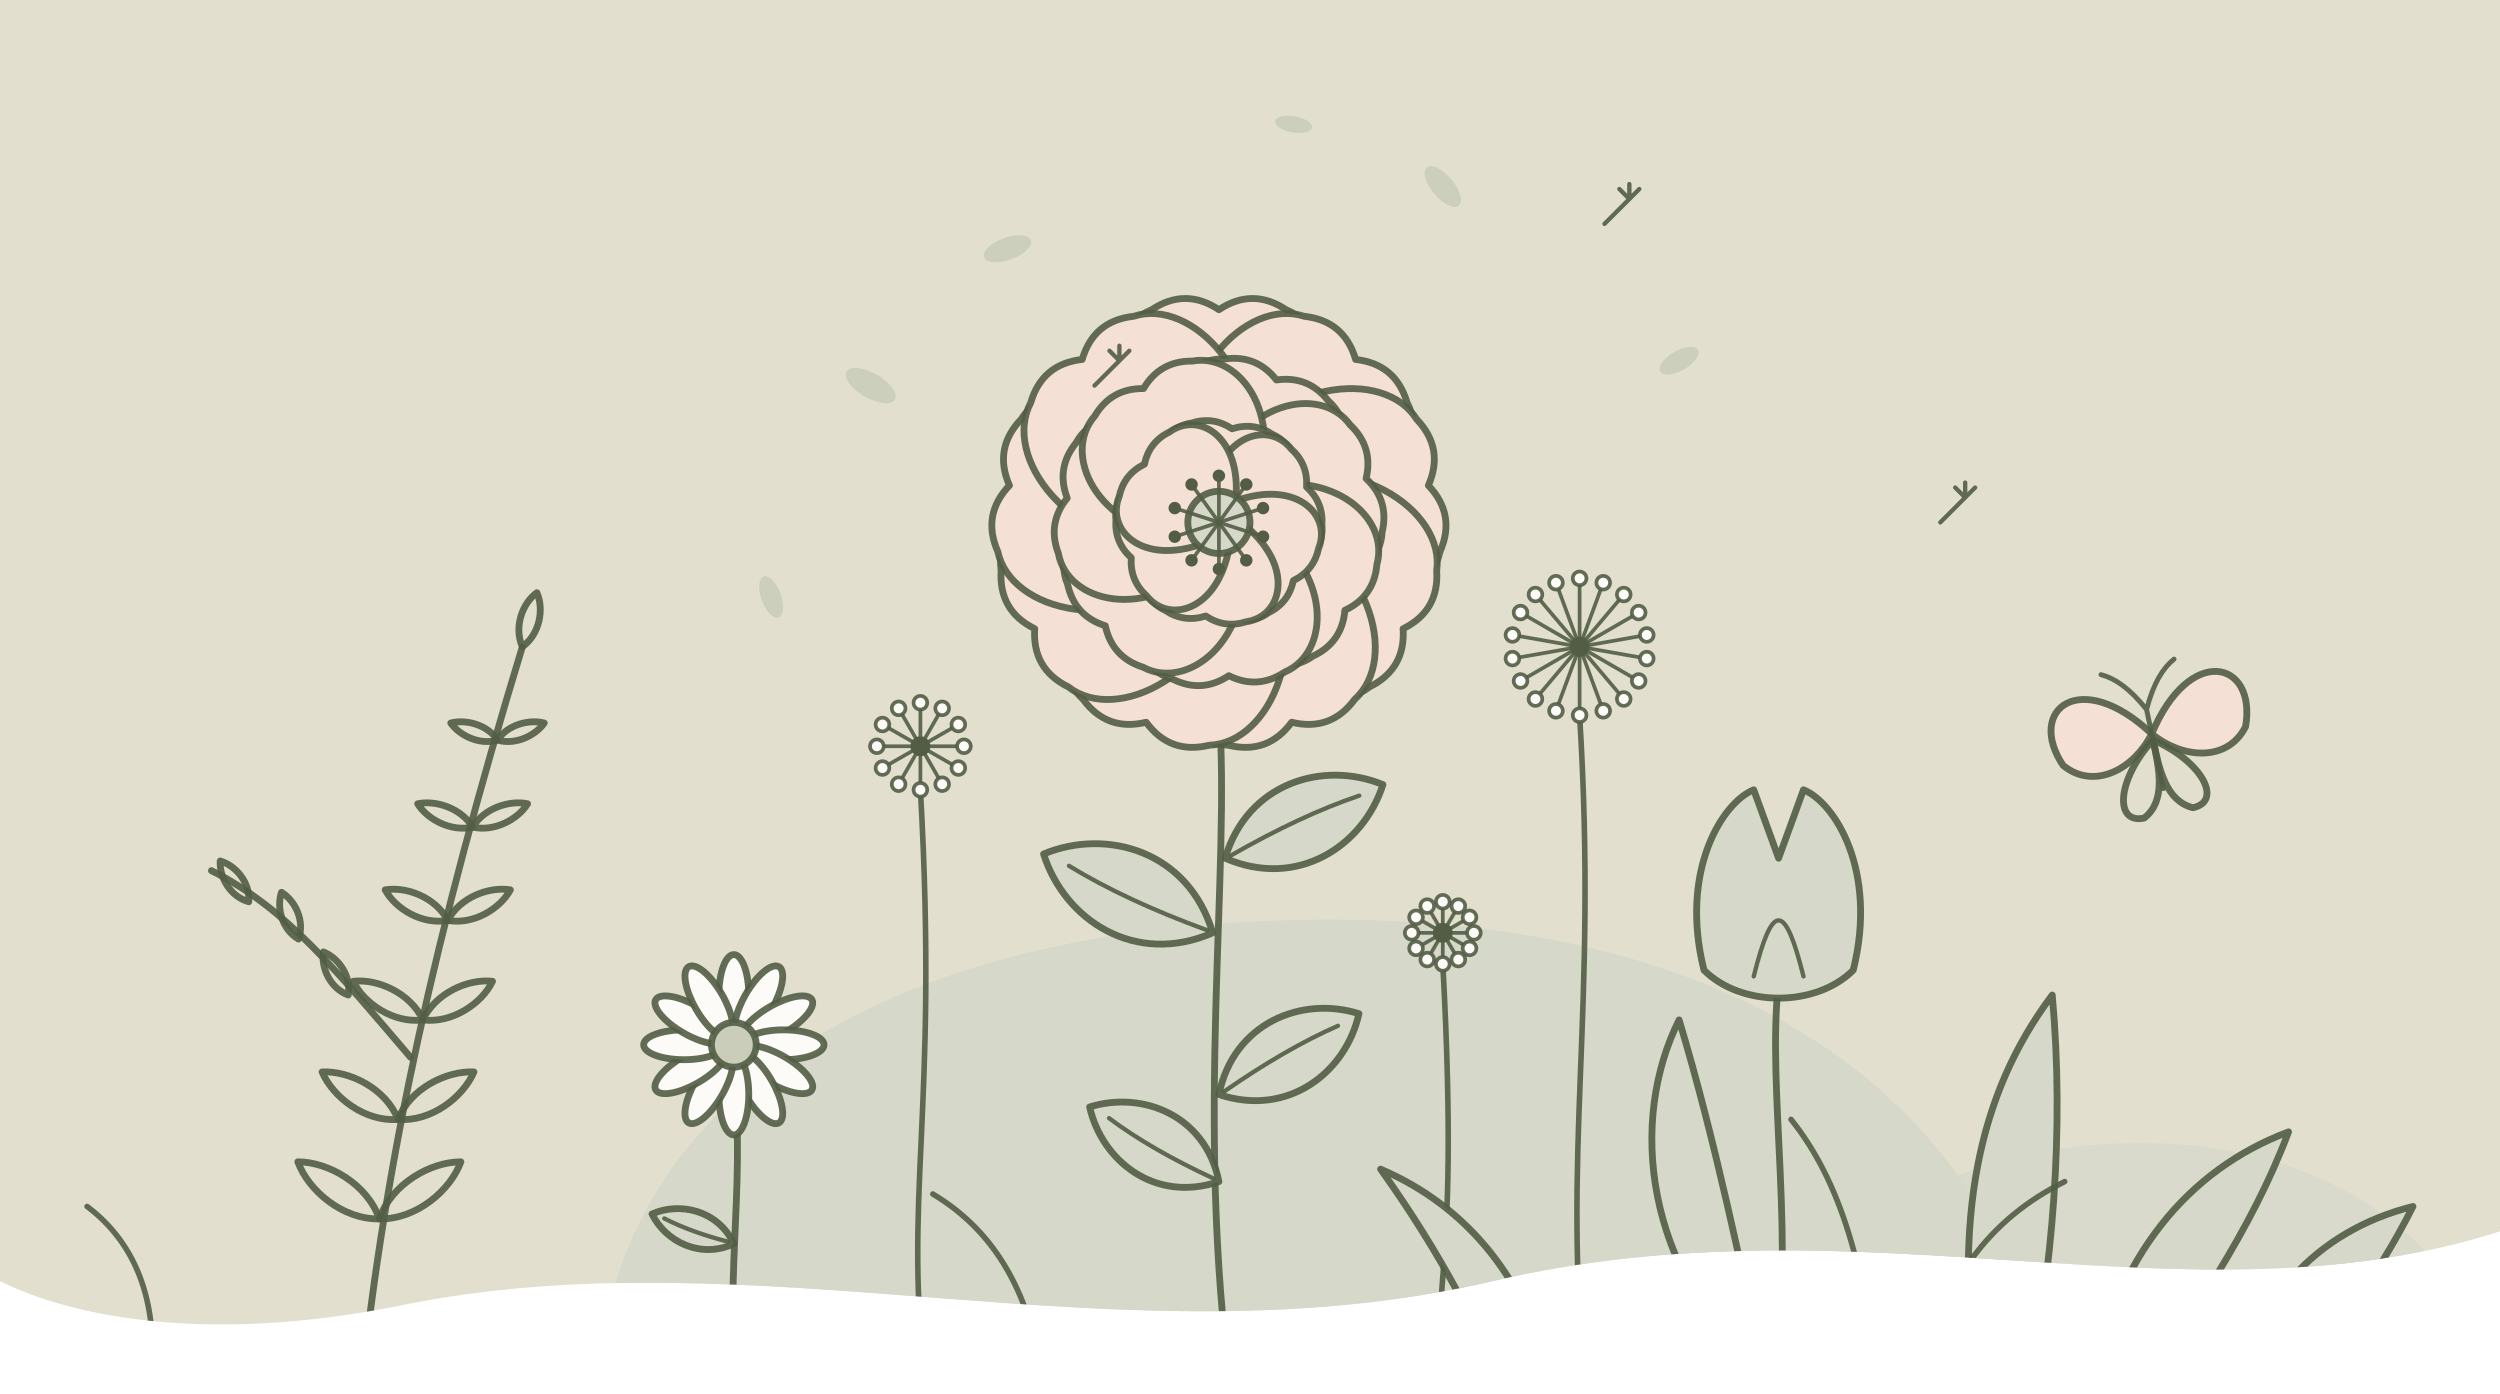
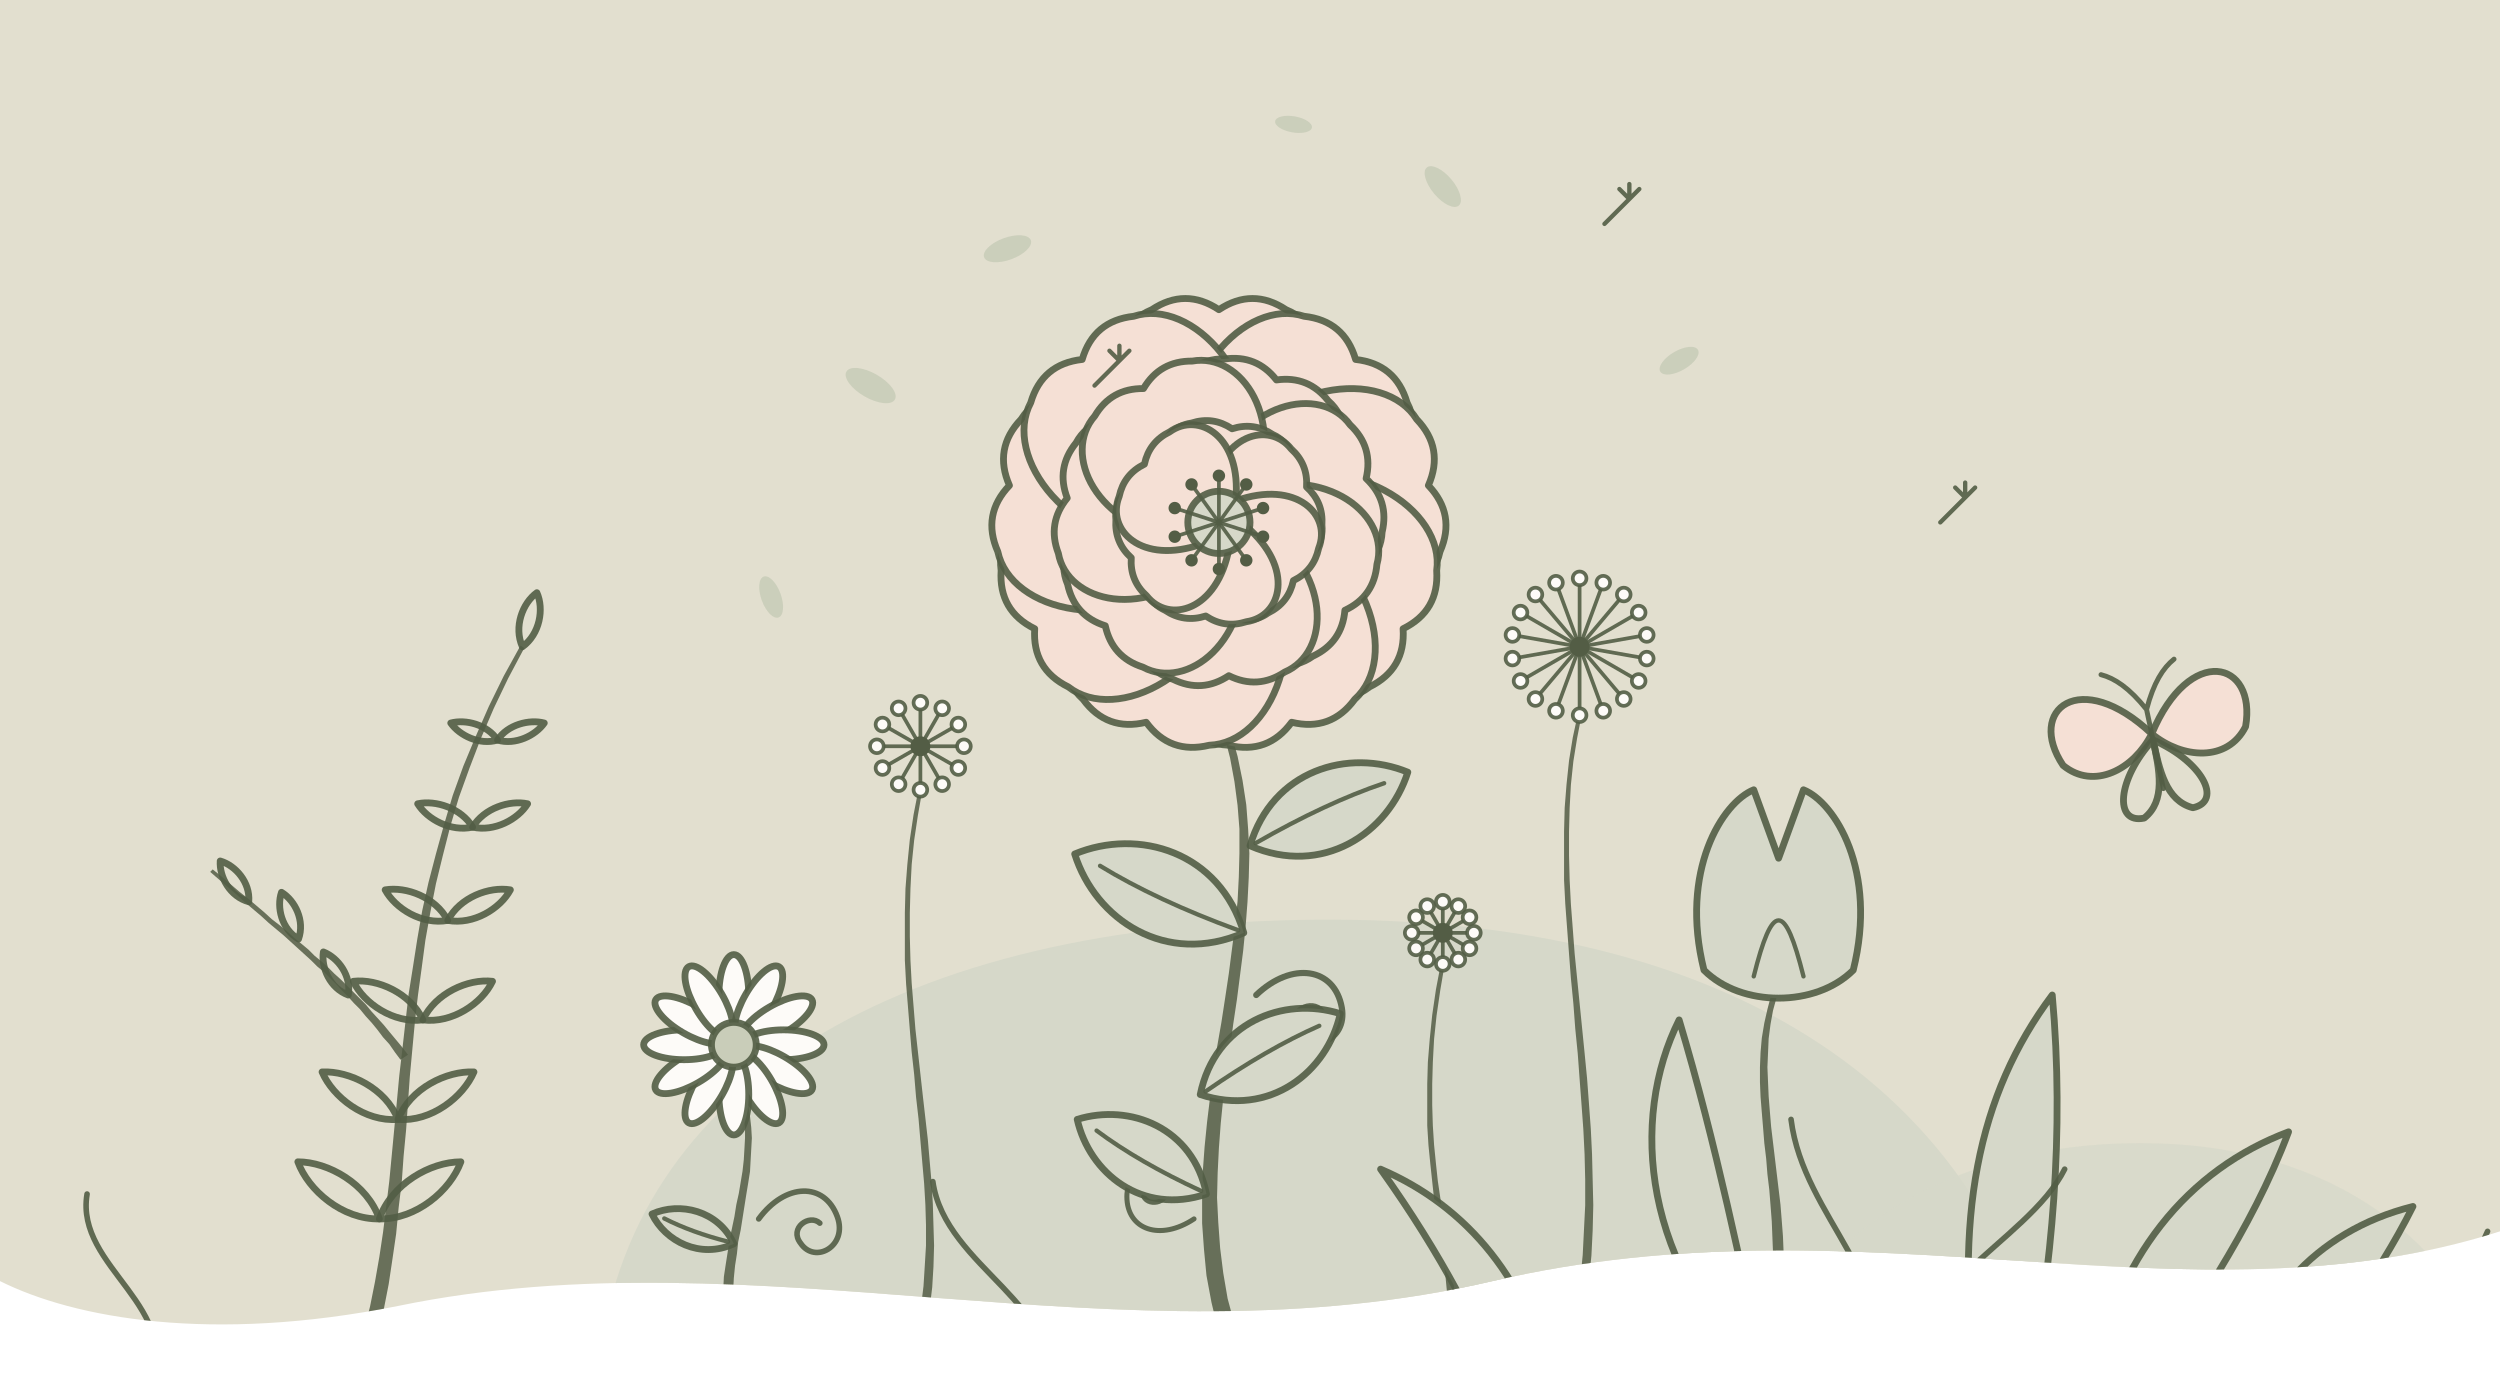
<svg xmlns="http://www.w3.org/2000/svg" viewBox="0 0 402 224" width="402" height="224">
  <defs>
    <clipPath id="yta">
      <path d="M0 0 H402 V198 C352 214 300 192 240 206 C180 220 122 198 64 210 C34 216 12 212 0 206 Z" />
    </clipPath>
  </defs>
  <path d="M0 0 H402 V198 C352 214 300 192 240 206 C180 220 122 198 64 210 C34 216 12 212 0 206 Z" fill="#e2dfcf" />
  <g clip-path="url(#yta)">
    <path d="M96 224 C98 178 140 150 206 148 C268 146 318 168 330 224 Z" fill="#d6d8c9" stroke="none" />
    <path d="M282 224 C290 196 318 182 350 184 C380 186 398 204 402 224 Z" fill="#d6d8c9" opacity=".7" stroke="none" />
    <g stroke="#535d45" stroke-width="1.1" stroke-linecap="round" stroke-linejoin="round" stroke-opacity=".9">
-       <path d="M58 224 C62 186 70 150 84 104" fill="none" />
+       <path d="M57.2 226.4 L58.6 222.5 L59.8 218.6 L60.8 214.6 L61.7 210.6 L62.5 206.5 L63.1 202.5 L63.7 198.4 L64.1 194.2 L64.6 190.1 L64.9 185.9 L65.3 181.7 L65.6 177.4 L65.9 173.1 L66.3 168.8 L66.7 164.5 L67.2 160.1 L67.8 155.7 L68.4 151.2 L69.2 146.7 L70.1 142.1 L71.2 137.6 L72.4 132.9 L73.8 128.2 L75.5 123.5 L77.3 118.8 L79.4 113.9 L81.7 109.1 L84.3 104.2 L83.7 103.8 L81 108.7 L78.6 113.6 L76.5 118.4 L74.5 123.2 L72.8 127.9 L71.4 132.6 L70.1 137.3 L68.9 141.9 L67.9 146.4 L67.1 151 L66.4 155.5 L65.7 159.9 L65.2 164.3 L64.7 168.7 L64.2 173 L63.8 177.3 L63.4 181.5 L63 185.7 L62.6 189.9 L62.1 194 L61.6 198.1 L61 202.1 L60.3 206.1 L59.5 210.1 L58.5 214 L57.4 217.9 L56.2 221.7 L54.8 225.6Z" fill="#535d45" stroke="none" opacity=".85" />
      <path transform="translate(61 196) rotate(215)" d="M0 0 C4.8 -3.5 12 -2.8 16 0 C12 2.8 4.8 3.5 0 0Z" fill="none" />
      <path transform="translate(61 196) rotate(-35)" d="M0 0 C4.8 -3.5 12 -2.8 16 0 C12 2.8 4.8 3.5 0 0Z" fill="none" />
      <path transform="translate(64 180) rotate(212)" d="M0 0 C4.3 -3.2 10.8 -2.5 14.4 0 C10.8 2.5 4.3 3.2 0 0Z" fill="none" />
      <path transform="translate(64 180) rotate(-32)" d="M0 0 C4.3 -3.2 10.8 -2.5 14.4 0 C10.8 2.5 4.3 3.2 0 0Z" fill="none" />
      <path transform="translate(68 164) rotate(209)" d="M0 0 C3.8 -2.8 9.6 -2.3 12.8 0 C9.6 2.3 3.8 2.8 0 0Z" fill="none" />
      <path transform="translate(68 164) rotate(-29)" d="M0 0 C3.8 -2.8 9.6 -2.3 12.8 0 C9.6 2.3 3.8 2.8 0 0Z" fill="none" />
      <path transform="translate(72 148) rotate(206)" d="M0 0 C3.4 -2.5 8.4 -2 11.2 0 C8.4 2 3.4 2.5 0 0Z" fill="none" />
      <path transform="translate(72 148) rotate(-26)" d="M0 0 C3.4 -2.5 8.4 -2 11.2 0 C8.4 2 3.4 2.5 0 0Z" fill="none" />
      <path transform="translate(76 133) rotate(203)" d="M0 0 C2.9 -2.1 7.2 -1.7 9.6 0 C7.2 1.7 2.9 2.1 0 0Z" fill="none" />
      <path transform="translate(76 133) rotate(-23)" d="M0 0 C2.9 -2.1 7.2 -1.7 9.6 0 C7.2 1.7 2.9 2.1 0 0Z" fill="none" />
      <path transform="translate(80 119) rotate(200)" d="M0 0 C2.4 -1.8 6 -1.4 8 0 C6 1.4 2.4 1.8 0 0Z" fill="none" />
      <path transform="translate(80 119) rotate(-20)" d="M0 0 C2.4 -1.8 6 -1.4 8 0 C6 1.4 2.4 1.8 0 0Z" fill="none" />
      <path transform="translate(84 104) rotate(-75)" d="M0 0 C2.7 -2.2 6.8 -1.8 9 0 C6.8 1.8 2.7 2.2 0 0Z" fill="none" />
-       <path d="M66 170 C54 156 46 146 34 140" fill="none" />
+       <path d="M65.6 169.6 L64.6 168.3 L63.6 167.1 L62.6 165.9 L61.7 164.8 L60.7 163.7 L59.7 162.6 L58.8 161.5 L57.8 160.5 L56.8 159.5 L55.8 158.5 L54.8 157.5 L53.8 156.6 L52.8 155.6 L51.7 154.6 L50.6 153.7 L49.6 152.7 L48.4 151.7 L47.3 150.8 L46.2 149.8 L45 148.8 L43.7 147.8 L42.5 146.7 L41.2 145.6 L39.9 144.5 L38.5 143.4 L37.1 142.2 L35.7 141 L34.2 139.8 L33.8 140.2 L35.3 141.5 L36.7 142.7 L38.1 143.9 L39.4 145.1 L40.7 146.2 L42 147.3 L43.2 148.4 L44.4 149.4 L45.6 150.4 L46.7 151.4 L47.8 152.4 L48.9 153.4 L50 154.4 L51 155.4 L52.1 156.3 L53.1 157.3 L54.1 158.3 L55 159.3 L56 160.3 L56.9 161.3 L57.9 162.3 L58.8 163.4 L59.8 164.5 L60.7 165.6 L61.6 166.8 L62.6 167.9 L63.5 169.2 L64.4 170.4Z" fill="#535d45" stroke="none" opacity=".85" />
      <path transform="translate(56 160) rotate(240)" d="M0 0 C2.4 -2 6 -1.6 8 0 C6 1.6 2.4 2 0 0Z" fill="none" />
      <path transform="translate(48 151) rotate(250)" d="M0 0 C2.4 -2 6 -1.6 8 0 C6 1.6 2.4 2 0 0Z" fill="none" />
      <path transform="translate(40 145) rotate(235)" d="M0 0 C2.4 -2 6 -1.6 8 0 C6 1.6 2.4 2 0 0Z" fill="none" />
-       <path d="M118 174 C120 190 116 210 119 224" fill="none" />
+       <path d="M121.9 225.5 L120.8 223.5 L119.9 221.4 L119.2 219.4 L118.7 217.4 L118.3 215.3 L118 213.3 L117.9 211.4 L117.8 209.4 L117.9 207.4 L118 205.5 L118.2 203.5 L118.5 201.6 L118.7 199.7 L119.1 197.8 L119.4 195.9 L119.7 194 L120 192.1 L120.3 190.3 L120.6 188.4 L120.7 186.6 L120.8 184.8 L120.9 183 L120.8 181.3 L120.6 179.5 L120.3 177.8 L119.8 176.1 L119.2 174.5 L118.4 172.8 L117.6 173.2 L118.4 174.8 L118.9 176.4 L119.4 178 L119.6 179.7 L119.8 181.4 L119.8 183 L119.7 184.8 L119.6 186.5 L119.4 188.3 L119.1 190.1 L118.8 191.9 L118.4 193.7 L118.1 195.6 L117.7 197.5 L117.3 199.4 L117 201.4 L116.7 203.3 L116.4 205.3 L116.3 207.3 L116.2 209.4 L116.2 211.4 L116.3 213.5 L116.5 215.6 L116.9 217.8 L117.4 219.9 L118.1 222.1 L119 224.3 L120.1 226.5Z" fill="#535d45" stroke="none" opacity=".85" />
+       <path transform="translate(122 196) rotate(-20) scale(1)" d="M0 0 C6 -4 12 -2 12 4 C12 9 6 10 5 6 C4 3 8 2 9 4" fill="none" stroke-width=".9" />
      <ellipse cx="118" cy="160" rx="2.4" ry="6.5" transform="rotate(0 118 168)" fill="#fdfbf8" />
      <ellipse cx="118" cy="160" rx="2.4" ry="6.5" transform="rotate(30 118 168)" fill="#fdfbf8" />
      <ellipse cx="118" cy="160" rx="2.4" ry="6.5" transform="rotate(60 118 168)" fill="#fdfbf8" />
      <ellipse cx="118" cy="160" rx="2.4" ry="6.5" transform="rotate(90 118 168)" fill="#fdfbf8" />
      <ellipse cx="118" cy="160" rx="2.4" ry="6.5" transform="rotate(120 118 168)" fill="#fdfbf8" />
      <ellipse cx="118" cy="160" rx="2.4" ry="6.5" transform="rotate(150 118 168)" fill="#fdfbf8" />
      <ellipse cx="118" cy="160" rx="2.4" ry="6.5" transform="rotate(180 118 168)" fill="#fdfbf8" />
      <ellipse cx="118" cy="160" rx="2.4" ry="6.5" transform="rotate(210 118 168)" fill="#fdfbf8" />
      <ellipse cx="118" cy="160" rx="2.4" ry="6.5" transform="rotate(240 118 168)" fill="#fdfbf8" />
      <ellipse cx="118" cy="160" rx="2.4" ry="6.5" transform="rotate(270 118 168)" fill="#fdfbf8" />
      <ellipse cx="118" cy="160" rx="2.4" ry="6.5" transform="rotate(300 118 168)" fill="#fdfbf8" />
      <ellipse cx="118" cy="160" rx="2.4" ry="6.5" transform="rotate(330 118 168)" fill="#fdfbf8" />
      <circle cx="118" cy="168" r="3.6" fill="#c9cdb9" />
      <path transform="translate(118 200) rotate(200)" d="M0 0 C4.2 -4.2 10.5 -3.4 14 0 C10.5 3.4 4.2 4.2 0 0Z" fill="#d6d8c9" />
      <path transform="translate(118 200) rotate(200)" d="M1 0 Q7 -0.6 11.9 0" fill="none" stroke-width=".7" />
-       <path d="M196 114 C198 140 192 180 198 224" fill="none" />
-       <path transform="translate(195 150) rotate(205)" d="M0 0 C9 -10.2 22.5 -8.2 30 0 C22.5 8.2 9 10.2 0 0Z" fill="#d6d8c9" />
-       <path transform="translate(195 150) rotate(205)" d="M1 0 Q15 -1.2 25.5 0" fill="none" stroke-width=".7" />
-       <path transform="translate(197 138) rotate(-25)" d="M0 0 C8.4 -9.5 21 -7.6 28 0 C21 7.6 8.4 9.5 0 0Z" fill="#d6d8c9" />
-       <path transform="translate(197 138) rotate(-25)" d="M1 0 Q14 -1.1 23.8 0" fill="none" stroke-width=".7" />
-       <path transform="translate(196 176) rotate(-30)" d="M0 0 C7.8 -8.8 19.5 -7.1 26 0 C19.5 7.1 7.8 8.8 0 0Z" fill="#d6d8c9" />
-       <path transform="translate(196 176) rotate(-30)" d="M1 0 Q13 -1 22.1 0" fill="none" stroke-width=".7" />
-       <path transform="translate(196 190) rotate(210)" d="M0 0 C7.2 -8.2 18 -6.5 24 0 C18 6.5 7.2 8.2 0 0Z" fill="#d6d8c9" />
-       <path transform="translate(196 190) rotate(210)" d="M1 0 Q12 -1 20.4 0" fill="none" stroke-width=".7" />
+       <path d="M203.4 225.4 L201.4 221.2 L199.8 217 L198.5 212.9 L197.4 208.8 L196.7 204.7 L196.2 200.7 L195.9 196.6 L195.7 192.6 L195.8 188.6 L196 184.6 L196.3 180.6 L196.7 176.6 L197.2 172.6 L197.8 168.6 L198.3 164.7 L198.9 160.7 L199.4 156.8 L199.9 152.9 L200.3 148.9 L200.6 145 L200.8 141.1 L200.9 137.2 L200.7 133.3 L200.4 129.4 L199.8 125.5 L199 121.6 L197.9 117.7 L196.5 113.8 L195.5 114.2 L196.8 118 L197.8 121.9 L198.5 125.7 L199 129.5 L199.3 133.3 L199.3 137.2 L199.2 141 L199 144.9 L198.6 148.8 L198.1 152.6 L197.6 156.5 L197 160.5 L196.4 164.4 L195.7 168.4 L195.1 172.3 L194.6 176.3 L194.1 180.4 L193.7 184.4 L193.4 188.5 L193.3 192.6 L193.3 196.7 L193.6 200.9 L194 205.1 L194.8 209.4 L195.8 213.6 L197.1 218 L198.7 222.3 L200.6 226.6Z" fill="#535d45" stroke="none" opacity=".85" />
+       <path transform="translate(202 160) rotate(-10) scale(1.1)" d="M0 0 C6 -4 12 -2 12 4 C12 9 6 10 5 6 C4 3 8 2 9 4" fill="none" stroke-width=".9" />
+       <path transform="translate(192 196) rotate(180) scale(0.9)" d="M0 0 C6 -4 12 -2 12 4 C12 9 6 10 5 6 C4 3 8 2 9 4" fill="none" stroke-width=".9" />
+       <path transform="translate(200 150) rotate(205)" d="M0 0 C9 -10.2 22.5 -8.2 30 0 C22.5 8.2 9 10.2 0 0Z" fill="#d6d8c9" />
+       <path transform="translate(200 150) rotate(205)" d="M1 0 Q15 -1.2 25.5 0" fill="none" stroke-width=".7" />
+       <path transform="translate(201 136) rotate(-25)" d="M0 0 C8.4 -9.5 21 -7.6 28 0 C21 7.6 8.4 9.5 0 0Z" fill="#d6d8c9" />
+       <path transform="translate(201 136) rotate(-25)" d="M1 0 Q14 -1.1 23.8 0" fill="none" stroke-width=".7" />
+       <path transform="translate(193 176) rotate(-30)" d="M0 0 C7.8 -8.8 19.5 -7.1 26 0 C19.5 7.1 7.8 8.8 0 0Z" fill="#d6d8c9" />
+       <path transform="translate(193 176) rotate(-30)" d="M1 0 Q13 -1 22.1 0" fill="none" stroke-width=".7" />
+       <path transform="translate(194 192) rotate(210)" d="M0 0 C7.2 -8.2 18 -6.5 24 0 C18 6.5 7.2 8.2 0 0Z" fill="#d6d8c9" />
+       <path transform="translate(194 192) rotate(210)" d="M1 0 Q12 -1 20.4 0" fill="none" stroke-width=".7" />
      <path transform="translate(196 84) rotate(0)" d="M-7.2 0 C-21.6 -12.6 -19.8 -30.6 -10.8 -34.2 Q-5.4 -37.8 0 -34.2 Q5.4 -37.8 10.8 -34.2 C19.8 -30.6 21.6 -12.6 7.2 0 Z" fill="#f5e0d5" />
      <path transform="translate(196 84) rotate(40)" d="M-7.2 0 C-21.6 -12.6 -19.8 -30.6 -10.8 -34.2 Q-5.4 -37.8 0 -34.2 Q5.4 -37.8 10.8 -34.2 C19.8 -30.6 21.6 -12.6 7.2 0 Z" fill="#f5e0d5" />
      <path transform="translate(196 84) rotate(80)" d="M-7.2 0 C-21.6 -12.6 -19.8 -30.6 -10.8 -34.2 Q-5.4 -37.8 0 -34.2 Q5.4 -37.8 10.8 -34.2 C19.8 -30.6 21.6 -12.6 7.2 0 Z" fill="#f5e0d5" />
      <path transform="translate(196 84) rotate(120)" d="M-7.2 0 C-21.6 -12.6 -19.8 -30.6 -10.8 -34.2 Q-5.4 -37.8 0 -34.2 Q5.4 -37.8 10.8 -34.2 C19.8 -30.6 21.6 -12.6 7.2 0 Z" fill="#f5e0d5" />
      <path transform="translate(196 84) rotate(160)" d="M-7.2 0 C-21.6 -12.6 -19.8 -30.6 -10.8 -34.2 Q-5.4 -37.8 0 -34.2 Q5.4 -37.8 10.8 -34.2 C19.8 -30.6 21.6 -12.6 7.2 0 Z" fill="#f5e0d5" />
      <path transform="translate(196 84) rotate(200)" d="M-7.2 0 C-21.6 -12.6 -19.8 -30.6 -10.8 -34.2 Q-5.4 -37.8 0 -34.2 Q5.4 -37.8 10.8 -34.2 C19.8 -30.6 21.6 -12.6 7.2 0 Z" fill="#f5e0d5" />
      <path transform="translate(196 84) rotate(240)" d="M-7.2 0 C-21.6 -12.6 -19.8 -30.6 -10.8 -34.2 Q-5.4 -37.8 0 -34.2 Q5.4 -37.8 10.8 -34.2 C19.8 -30.6 21.6 -12.6 7.2 0 Z" fill="#f5e0d5" />
      <path transform="translate(196 84) rotate(280)" d="M-7.2 0 C-21.6 -12.6 -19.8 -30.6 -10.8 -34.2 Q-5.4 -37.8 0 -34.2 Q5.4 -37.8 10.8 -34.2 C19.8 -30.6 21.6 -12.6 7.2 0 Z" fill="#f5e0d5" />
      <path transform="translate(196 84) rotate(320)" d="M-7.2 0 C-21.6 -12.6 -19.8 -30.6 -10.8 -34.2 Q-5.4 -37.8 0 -34.2 Q5.4 -37.8 10.8 -34.2 C19.8 -30.6 21.6 -12.6 7.2 0 Z" fill="#f5e0d5" />
      <path transform="translate(196 84) rotate(22)" d="M-6 0 C-18 -9.1 -16.5 -22.1 -9 -24.7 Q-4.5 -27.3 0 -24.7 Q4.5 -27.3 9 -24.7 C16.5 -22.1 18 -9.1 6 0 Z" fill="#f5e0d5" />
      <path transform="translate(196 84) rotate(73.4)" d="M-6 0 C-18 -9.1 -16.5 -22.1 -9 -24.7 Q-4.5 -27.3 0 -24.7 Q4.5 -27.3 9 -24.7 C16.5 -22.1 18 -9.1 6 0 Z" fill="#f5e0d5" />
      <path transform="translate(196 84) rotate(124.9)" d="M-6 0 C-18 -9.1 -16.5 -22.1 -9 -24.7 Q-4.5 -27.3 0 -24.7 Q4.5 -27.3 9 -24.7 C16.5 -22.1 18 -9.1 6 0 Z" fill="#f5e0d5" />
      <path transform="translate(196 84) rotate(176.3)" d="M-6 0 C-18 -9.1 -16.5 -22.1 -9 -24.7 Q-4.5 -27.3 0 -24.7 Q4.5 -27.3 9 -24.7 C16.5 -22.1 18 -9.1 6 0 Z" fill="#f5e0d5" />
      <path transform="translate(196 84) rotate(227.7)" d="M-6 0 C-18 -9.1 -16.5 -22.1 -9 -24.7 Q-4.5 -27.3 0 -24.7 Q4.5 -27.3 9 -24.7 C16.5 -22.1 18 -9.1 6 0 Z" fill="#f5e0d5" />
      <path transform="translate(196 84) rotate(279.1)" d="M-6 0 C-18 -9.1 -16.5 -22.1 -9 -24.7 Q-4.5 -27.3 0 -24.7 Q4.5 -27.3 9 -24.7 C16.5 -22.1 18 -9.1 6 0 Z" fill="#f5e0d5" />
      <path transform="translate(196 84) rotate(330.6)" d="M-6 0 C-18 -9.1 -16.5 -22.1 -9 -24.7 Q-4.5 -27.3 0 -24.7 Q4.5 -27.3 9 -24.7 C16.5 -22.1 18 -9.1 6 0 Z" fill="#f5e0d5" />
      <path transform="translate(196 84) rotate(8)" d="M-4.4 0 C-13.2 -5.6 -12.1 -13.6 -6.6 -15.2 Q-3.3 -16.8 0 -15.2 Q3.3 -16.8 6.6 -15.2 C12.1 -13.6 13.2 -5.6 4.4 0 Z" fill="#f5e0d5" />
      <path transform="translate(196 84) rotate(68)" d="M-4.4 0 C-13.2 -5.6 -12.1 -13.6 -6.6 -15.2 Q-3.3 -16.8 0 -15.2 Q3.3 -16.8 6.6 -15.2 C12.1 -13.6 13.2 -5.6 4.4 0 Z" fill="#f5e0d5" />
      <path transform="translate(196 84) rotate(128)" d="M-4.4 0 C-13.2 -5.6 -12.1 -13.6 -6.6 -15.2 Q-3.3 -16.8 0 -15.2 Q3.3 -16.8 6.6 -15.2 C12.1 -13.6 13.2 -5.6 4.4 0 Z" fill="#f5e0d5" />
      <path transform="translate(196 84) rotate(188)" d="M-4.4 0 C-13.2 -5.6 -12.1 -13.6 -6.6 -15.2 Q-3.3 -16.8 0 -15.2 Q3.3 -16.8 6.6 -15.2 C12.1 -13.6 13.2 -5.6 4.4 0 Z" fill="#f5e0d5" />
      <path transform="translate(196 84) rotate(248)" d="M-4.4 0 C-13.2 -5.6 -12.1 -13.6 -6.6 -15.2 Q-3.3 -16.8 0 -15.2 Q3.3 -16.8 6.6 -15.2 C12.1 -13.6 13.2 -5.6 4.4 0 Z" fill="#f5e0d5" />
      <path transform="translate(196 84) rotate(308)" d="M-4.4 0 C-13.2 -5.6 -12.1 -13.6 -6.6 -15.2 Q-3.3 -16.8 0 -15.2 Q3.3 -16.8 6.6 -15.2 C12.1 -13.6 13.2 -5.6 4.4 0 Z" fill="#f5e0d5" />
      <circle cx="196" cy="84" r="5" fill="#d6d8c9" />
      <path d="M196 84 L196 76.5" stroke-width=".6" />
      <circle cx="196" cy="76.5" r="1" fill="#535d45" stroke="none" />
      <path d="M196 84 L200.4 77.9" stroke-width=".6" />
      <circle cx="200.4" cy="77.9" r="1" fill="#535d45" stroke="none" />
      <path d="M196 84 L203.1 81.7" stroke-width=".6" />
      <circle cx="203.1" cy="81.7" r="1" fill="#535d45" stroke="none" />
      <path d="M196 84 L203.1 86.3" stroke-width=".6" />
      <circle cx="203.1" cy="86.3" r="1" fill="#535d45" stroke="none" />
      <path d="M196 84 L200.4 90.1" stroke-width=".6" />
      <circle cx="200.4" cy="90.1" r="1" fill="#535d45" stroke="none" />
      <path d="M196 84 L196 91.5" stroke-width=".6" />
      <circle cx="196" cy="91.5" r="1" fill="#535d45" stroke="none" />
      <path d="M196 84 L191.6 90.1" stroke-width=".6" />
      <circle cx="191.6" cy="90.1" r="1" fill="#535d45" stroke="none" />
      <path d="M196 84 L188.9 86.3" stroke-width=".6" />
      <circle cx="188.9" cy="86.3" r="1" fill="#535d45" stroke="none" />
      <path d="M196 84 L188.9 81.7" stroke-width=".6" />
      <circle cx="188.9" cy="81.7" r="1" fill="#535d45" stroke="none" />
      <path d="M196 84 L191.6 77.9" stroke-width=".6" />
      <circle cx="191.6" cy="77.9" r="1" fill="#535d45" stroke="none" />
-       <path d="M254 115 C257 164 251 184.0 255 224" fill="none" stroke-width="0.9" />
+       <path d="M250.8 226.3 L252.1 222.3 L253.3 218.2 L254.2 214.2 L254.9 210.1 L255.5 206 L255.9 201.9 L256.1 197.9 L256.2 193.8 L256.1 189.7 L256 185.6 L255.8 181.5 L255.5 177.4 L255.2 173.4 L254.8 169.3 L254.4 165.3 L254 161.3 L253.6 157.3 L253.2 153.3 L252.9 149.3 L252.6 145.4 L252.4 141.5 L252.3 137.6 L252.3 133.7 L252.4 129.9 L252.6 126.2 L253 122.4 L253.6 118.7 L254.3 115.1 L253.7 114.9 L252.9 118.6 L252.3 122.3 L251.9 126.1 L251.6 129.9 L251.5 133.7 L251.5 137.6 L251.5 141.5 L251.7 145.4 L252 149.4 L252.3 153.4 L252.6 157.3 L253 161.4 L253.3 165.4 L253.7 169.4 L254 173.5 L254.3 177.5 L254.6 181.6 L254.8 185.6 L254.9 189.7 L254.9 193.8 L254.7 197.8 L254.5 201.8 L254.1 205.9 L253.5 209.9 L252.7 213.9 L251.8 217.8 L250.6 221.8 L249.2 225.7Z" fill="#535d45" stroke="none" opacity=".85" />
      <path d="M254 104 L254 93" stroke-width=".6" />
      <circle cx="254" cy="93" r="1.1" fill="#fdfbf8" stroke-width=".6" />
      <path d="M254 104 L257.8 93.7" stroke-width=".6" />
      <circle cx="257.8" cy="93.7" r="1.1" fill="#fdfbf8" stroke-width=".6" />
      <path d="M254 104 L261.1 95.6" stroke-width=".6" />
      <circle cx="261.1" cy="95.6" r="1.1" fill="#fdfbf8" stroke-width=".6" />
      <path d="M254 104 L263.5 98.5" stroke-width=".6" />
      <circle cx="263.5" cy="98.5" r="1.1" fill="#fdfbf8" stroke-width=".6" />
      <path d="M254 104 L264.8 102.1" stroke-width=".6" />
      <circle cx="264.8" cy="102.1" r="1.1" fill="#fdfbf8" stroke-width=".6" />
      <path d="M254 104 L264.8 105.9" stroke-width=".6" />
      <circle cx="264.8" cy="105.9" r="1.1" fill="#fdfbf8" stroke-width=".6" />
      <path d="M254 104 L263.5 109.5" stroke-width=".6" />
      <circle cx="263.5" cy="109.5" r="1.1" fill="#fdfbf8" stroke-width=".6" />
      <path d="M254 104 L261.1 112.4" stroke-width=".6" />
      <circle cx="261.1" cy="112.4" r="1.1" fill="#fdfbf8" stroke-width=".6" />
      <path d="M254 104 L257.8 114.3" stroke-width=".6" />
      <circle cx="257.8" cy="114.3" r="1.1" fill="#fdfbf8" stroke-width=".6" />
      <path d="M254 104 L254 115" stroke-width=".6" />
      <circle cx="254" cy="115" r="1.1" fill="#fdfbf8" stroke-width=".6" />
      <path d="M254 104 L250.2 114.3" stroke-width=".6" />
      <circle cx="250.2" cy="114.3" r="1.1" fill="#fdfbf8" stroke-width=".6" />
      <path d="M254 104 L246.9 112.4" stroke-width=".6" />
      <circle cx="246.9" cy="112.4" r="1.1" fill="#fdfbf8" stroke-width=".6" />
      <path d="M254 104 L244.5 109.5" stroke-width=".6" />
      <circle cx="244.5" cy="109.5" r="1.1" fill="#fdfbf8" stroke-width=".6" />
      <path d="M254 104 L243.2 105.9" stroke-width=".6" />
      <circle cx="243.2" cy="105.9" r="1.1" fill="#fdfbf8" stroke-width=".6" />
      <path d="M254 104 L243.2 102.1" stroke-width=".6" />
      <circle cx="243.2" cy="102.1" r="1.1" fill="#fdfbf8" stroke-width=".6" />
      <path d="M254 104 L244.5 98.5" stroke-width=".6" />
      <circle cx="244.5" cy="98.5" r="1.1" fill="#fdfbf8" stroke-width=".6" />
      <path d="M254 104 L246.9 95.6" stroke-width=".6" />
      <circle cx="246.9" cy="95.6" r="1.1" fill="#fdfbf8" stroke-width=".6" />
      <path d="M254 104 L250.2 93.7" stroke-width=".6" />
      <circle cx="250.2" cy="93.7" r="1.1" fill="#fdfbf8" stroke-width=".6" />
      <circle cx="254" cy="104" r="1.6" fill="#535d45" stroke="none" />
-       <path d="M148 127 C151 180 145 192.0 149 224" fill="none" stroke-width="0.9" />
+       <path d="M144.7 226.3 L146.1 223.2 L147.3 220 L148.2 216.8 L148.9 213.5 L149.5 210.3 L149.9 207 L150.1 203.7 L150.2 200.3 L150.1 197 L150 193.6 L149.8 190.2 L149.5 186.8 L149.2 183.3 L148.8 179.8 L148.4 176.3 L148 172.7 L147.6 169.1 L147.2 165.5 L146.9 161.8 L146.6 158.1 L146.4 154.4 L146.3 150.6 L146.3 146.8 L146.4 142.9 L146.6 139 L147 135.1 L147.6 131.1 L148.3 127.1 L147.7 126.9 L146.9 131 L146.3 135 L145.9 139 L145.6 142.9 L145.5 146.8 L145.5 150.6 L145.5 154.4 L145.7 158.2 L146 161.9 L146.3 165.6 L146.6 169.2 L147 172.8 L147.3 176.4 L147.7 179.9 L148 183.4 L148.3 186.9 L148.6 190.3 L148.8 193.7 L148.9 197 L148.9 200.3 L148.7 203.6 L148.5 206.8 L148.1 210.1 L147.5 213.2 L146.7 216.4 L145.8 219.5 L144.7 222.6 L143.3 225.7Z" fill="#535d45" stroke="none" opacity=".85" />
      <path d="M148 120 L148 113" stroke-width=".6" />
      <circle cx="148" cy="113" r="1.1" fill="#fdfbf8" stroke-width=".6" />
      <path d="M148 120 L151.5 113.9" stroke-width=".6" />
      <circle cx="151.5" cy="113.9" r="1.1" fill="#fdfbf8" stroke-width=".6" />
      <path d="M148 120 L154.1 116.5" stroke-width=".6" />
      <circle cx="154.1" cy="116.5" r="1.1" fill="#fdfbf8" stroke-width=".6" />
      <path d="M148 120 L155 120" stroke-width=".6" />
      <circle cx="155" cy="120" r="1.1" fill="#fdfbf8" stroke-width=".6" />
      <path d="M148 120 L154.1 123.5" stroke-width=".6" />
      <circle cx="154.1" cy="123.5" r="1.1" fill="#fdfbf8" stroke-width=".6" />
      <path d="M148 120 L151.5 126.1" stroke-width=".6" />
      <circle cx="151.5" cy="126.1" r="1.1" fill="#fdfbf8" stroke-width=".6" />
      <path d="M148 120 L148 127" stroke-width=".6" />
      <circle cx="148" cy="127" r="1.1" fill="#fdfbf8" stroke-width=".6" />
      <path d="M148 120 L144.5 126.1" stroke-width=".6" />
      <circle cx="144.5" cy="126.1" r="1.1" fill="#fdfbf8" stroke-width=".6" />
      <path d="M148 120 L141.9 123.5" stroke-width=".6" />
      <circle cx="141.9" cy="123.5" r="1.1" fill="#fdfbf8" stroke-width=".6" />
      <path d="M148 120 L141 120" stroke-width=".6" />
      <circle cx="141" cy="120" r="1.1" fill="#fdfbf8" stroke-width=".6" />
      <path d="M148 120 L141.9 116.5" stroke-width=".6" />
      <circle cx="141.9" cy="116.5" r="1.1" fill="#fdfbf8" stroke-width=".6" />
      <path d="M148 120 L144.5 113.9" stroke-width=".6" />
      <circle cx="144.5" cy="113.9" r="1.1" fill="#fdfbf8" stroke-width=".6" />
      <circle cx="148" cy="120" r="1.6" fill="#535d45" stroke="none" />
-       <path d="M232 155 C235 210 229 207.0 233 224" fill="none" stroke-width="0.9" />
+       <path d="M228.6 226.5 L230 225 L231.2 223.4 L232.1 221.7 L232.9 220 L233.5 218.3 L233.8 216.5 L234.1 214.7 L234.2 212.8 L234.1 210.9 L234 208.9 L233.8 206.8 L233.5 204.7 L233.2 202.5 L232.8 200.2 L232.4 197.8 L232 195.3 L231.6 192.6 L231.2 189.9 L230.9 187.1 L230.6 184.1 L230.4 181 L230.3 177.7 L230.3 174.3 L230.4 170.8 L230.6 167.1 L231 163.3 L231.6 159.2 L232.3 155.1 L231.7 154.9 L230.9 159.1 L230.3 163.2 L229.9 167.1 L229.6 170.8 L229.5 174.3 L229.5 177.7 L229.5 181 L229.7 184.2 L230 187.2 L230.3 190 L230.6 192.8 L231 195.4 L231.3 197.9 L231.7 200.3 L232 202.6 L232.4 204.9 L232.6 207 L232.8 209 L232.9 210.9 L232.9 212.8 L232.7 214.6 L232.5 216.3 L232.1 217.9 L231.5 219.5 L230.8 221 L229.9 222.5 L228.8 224 L227.4 225.5Z" fill="#535d45" stroke="none" opacity=".85" />
      <path d="M232 150 L232 145" stroke-width=".6" />
      <circle cx="232" cy="145" r="1.1" fill="#fdfbf8" stroke-width=".6" />
      <path d="M232 150 L234.5 145.7" stroke-width=".6" />
      <circle cx="234.5" cy="145.7" r="1.1" fill="#fdfbf8" stroke-width=".6" />
      <path d="M232 150 L236.3 147.5" stroke-width=".6" />
      <circle cx="236.3" cy="147.5" r="1.1" fill="#fdfbf8" stroke-width=".6" />
      <path d="M232 150 L237 150" stroke-width=".6" />
      <circle cx="237" cy="150" r="1.1" fill="#fdfbf8" stroke-width=".6" />
      <path d="M232 150 L236.3 152.5" stroke-width=".6" />
      <circle cx="236.3" cy="152.5" r="1.1" fill="#fdfbf8" stroke-width=".6" />
      <path d="M232 150 L234.5 154.3" stroke-width=".6" />
      <circle cx="234.5" cy="154.3" r="1.1" fill="#fdfbf8" stroke-width=".6" />
      <path d="M232 150 L232 155" stroke-width=".6" />
      <circle cx="232" cy="155" r="1.1" fill="#fdfbf8" stroke-width=".6" />
      <path d="M232 150 L229.5 154.3" stroke-width=".6" />
      <circle cx="229.5" cy="154.3" r="1.1" fill="#fdfbf8" stroke-width=".6" />
      <path d="M232 150 L227.7 152.5" stroke-width=".6" />
      <circle cx="227.7" cy="152.5" r="1.1" fill="#fdfbf8" stroke-width=".6" />
      <path d="M232 150 L227 150" stroke-width=".6" />
      <circle cx="227" cy="150" r="1.1" fill="#fdfbf8" stroke-width=".6" />
      <path d="M232 150 L227.7 147.5" stroke-width=".6" />
      <circle cx="227.7" cy="147.5" r="1.1" fill="#fdfbf8" stroke-width=".6" />
      <path d="M232 150 L229.5 145.7" stroke-width=".6" />
      <circle cx="229.5" cy="145.7" r="1.1" fill="#fdfbf8" stroke-width=".6" />
      <circle cx="232" cy="150" r="1.6" fill="#535d45" stroke="none" />
-       <path d="M286 158 C284 175 289 200 285 224" fill="none" />
+       <path d="M280.9 226.6 L282.3 224.1 L283.5 221.7 L284.5 219.2 L285.3 216.6 L285.9 214.1 L286.3 211.6 L286.7 209 L286.8 206.4 L286.9 203.9 L286.8 201.3 L286.7 198.8 L286.5 196.2 L286.3 193.7 L286 191.2 L285.7 188.7 L285.4 186.2 L285.1 183.7 L284.8 181.2 L284.6 178.8 L284.4 176.3 L284.3 174 L284.2 171.6 L284.3 169.3 L284.4 167 L284.7 164.7 L285.1 162.5 L285.7 160.3 L286.4 158.2 L285.6 157.8 L284.8 160 L284.2 162.3 L283.7 164.5 L283.3 166.9 L283.1 169.2 L283 171.6 L283 174 L283.1 176.4 L283.3 178.9 L283.5 181.3 L283.7 183.8 L284 186.3 L284.2 188.8 L284.5 191.3 L284.7 193.8 L284.9 196.4 L285 198.9 L285.1 201.4 L285.1 203.9 L285 206.3 L284.8 208.8 L284.4 211.3 L284 213.7 L283.4 216.1 L282.6 218.5 L281.6 220.8 L280.4 223.1 L279.1 225.4Z" fill="#535d45" stroke="none" opacity=".85" />
      <path d="M284 222 C264 204 262 180 270 164 C276 184 280 204 284 222Z" fill="#d6d8c9" />
      <path d="M274 156 C270 140 277 129 282 127 L286 138 L290 127 C295 129 302 140 298 156 C292 162 280 162 274 156Z" fill="#d6d8c9" />
      <path d="M282 157 C285 145 287 145 290 157" fill="none" stroke-width=".7" />
      <path d="M318 224 C314 196 318 176 330 160 C332 182 330 204 326 224Z" fill="#d6d8c9" />
      <path d="M336 224 C340 202 352 188 368 182 C362 198 352 212 344 224Z" fill="#d6d8c9" />
      <path d="M360 224 C362 210 372 198 388 194 C382 206 374 216 368 224Z" fill="#d6d8c9" />
      <path d="M250 224 C246 206 236 194 222 188 C232 202 238 214 242 224Z" fill="#d6d8c9" />
-       <path d="M302 224 C300 204 296 190 288 180" fill="none" stroke-width="0.9" />
-       <path d="M308 224 C312 206 320 196 332 190" fill="none" stroke-width="0.9" />
-       <path d="M168 224 C166 208 160 198 150 192" fill="none" stroke-width="0.9" />
-       <path d="M380 224 C384 212 392 204 400 200" fill="none" stroke-width="0.9" />
-       <path d="M24 224 C26 210 22 200 14 194" fill="none" stroke-width="0.9" />
+       <path d="M302 224 C306 206 290 196 288 180" fill="none" stroke-width="0.9" />
+       <path d="M308 224 C304 208 326 200 332 188" fill="none" stroke-width="0.9" />
+       <path d="M168 224 C172 210 152 204 150 190" fill="none" stroke-width="0.9" />
+       <path d="M380 224 C378 210 396 208 400 198" fill="none" stroke-width="0.9" />
+       <path d="M24 224 C30 210 12 204 14 192" fill="none" stroke-width="0.9" />
      <g transform="translate(346 118) rotate(-12)">
        <path d="M0 0 C-9 -13 -19 -8 -15 2 C-11 7 -4 5 0 0Z" fill="#f5e0d5" />
        <path d="M0 0 C9 -13 19 -8 15 2 C11 7 4 5 0 0Z" fill="#f5e0d5" />
        <path d="M0 1 C-7 6 -9 13 -4 13 C0 11 0 6 0 1Z" fill="none" />
        <path d="M0 1 C7 6 9 13 4 13 C0 11 0 6 0 1Z" fill="none" />
        <path d="M0 -4 L0 9 M0 -4 C-2 -8 -4 -10 -6 -11 M0 -4 C2 -8 4 -10 6 -11" fill="none" stroke-width=".8" />
      </g>
      <ellipse cx="140" cy="62" rx="4.5" ry="2.0" transform="rotate(30 140 62)" fill="#c9cdb9" stroke="none" opacity=".9" />
      <ellipse cx="162" cy="40" rx="4.0" ry="1.8" transform="rotate(-20 162 40)" fill="#c9cdb9" stroke="none" opacity=".9" />
      <ellipse cx="232" cy="30" rx="4.0" ry="1.8" transform="rotate(50 232 30)" fill="#c9cdb9" stroke="none" opacity=".9" />
      <ellipse cx="124" cy="96" rx="3.5" ry="1.6" transform="rotate(70 124 96)" fill="#c9cdb9" stroke="none" opacity=".9" />
      <ellipse cx="270" cy="58" rx="3.5" ry="1.6" transform="rotate(-30 270 58)" fill="#c9cdb9" stroke="none" opacity=".9" />
      <ellipse cx="208" cy="20" rx="3.0" ry="1.3" transform="rotate(10 208 20)" fill="#c9cdb9" stroke="none" opacity=".9" />
      <path d="M258 36 l4 -4 M262 32 l-1.6 -1.6 M262 32 l1.6 -1.6 M262 32 l0 -2.4" fill="none" stroke-width=".7" />
      <path d="M312 84 l4 -4 M316 80 l-1.6 -1.6 M316 80 l1.6 -1.6 M316 80 l0 -2.4" fill="none" stroke-width=".7" />
      <path d="M176 62 l4 -4 M180 58 l-1.6 -1.6 M180 58 l1.6 -1.6 M180 58 l0 -2.4" fill="none" stroke-width=".7" />
    </g>
  </g>
</svg>
